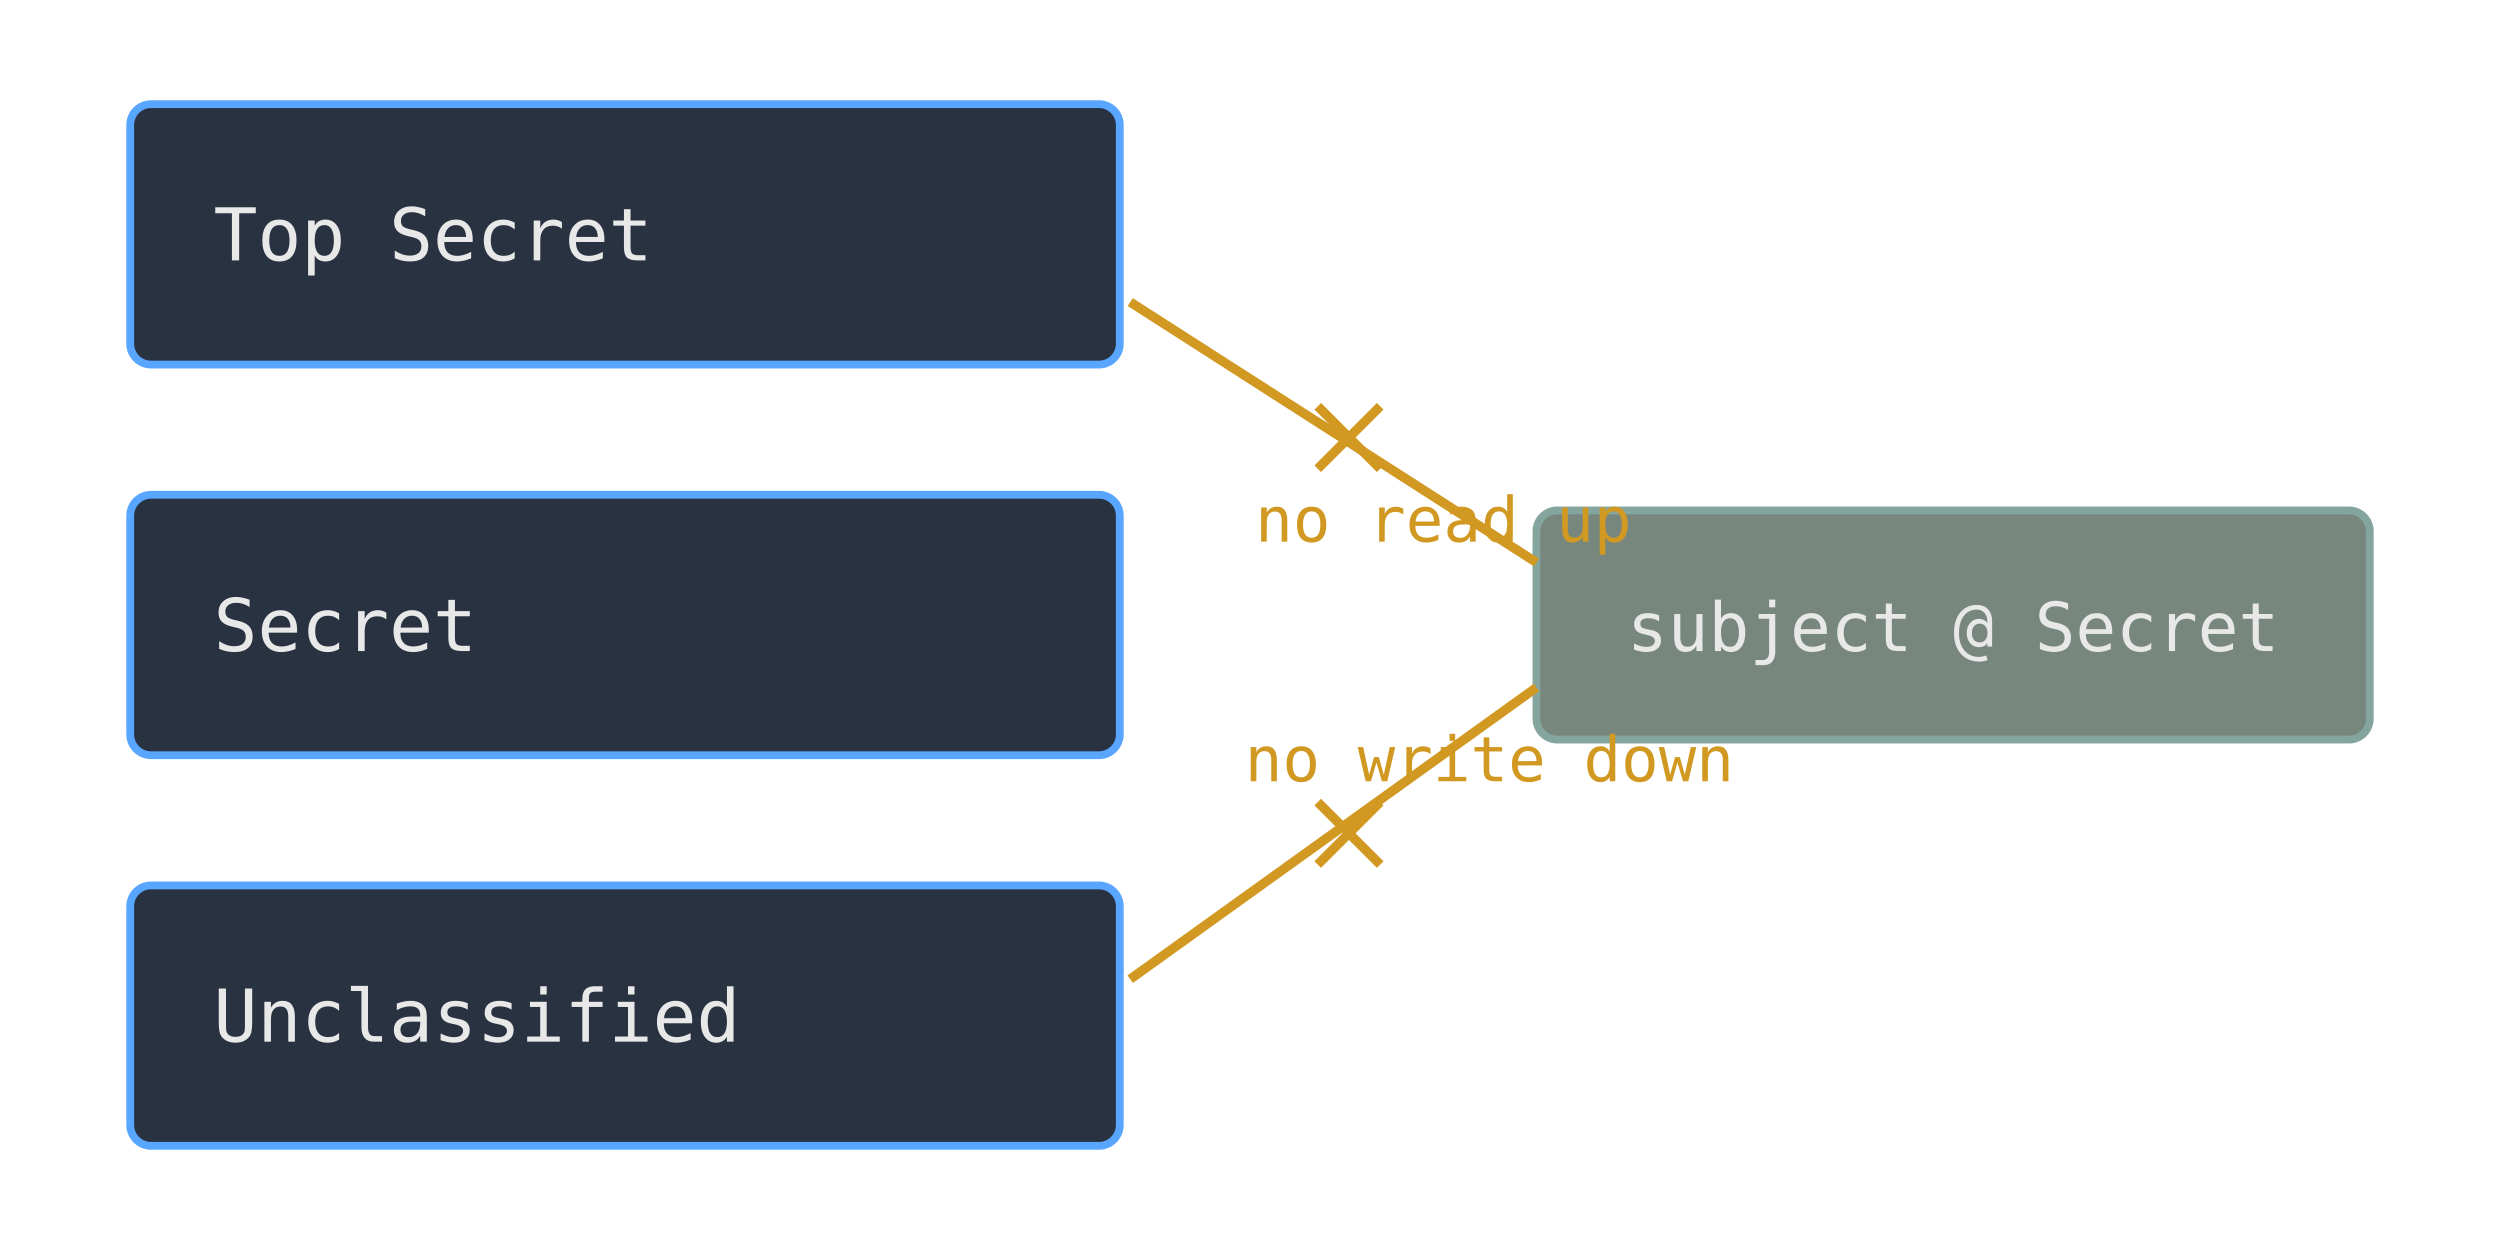
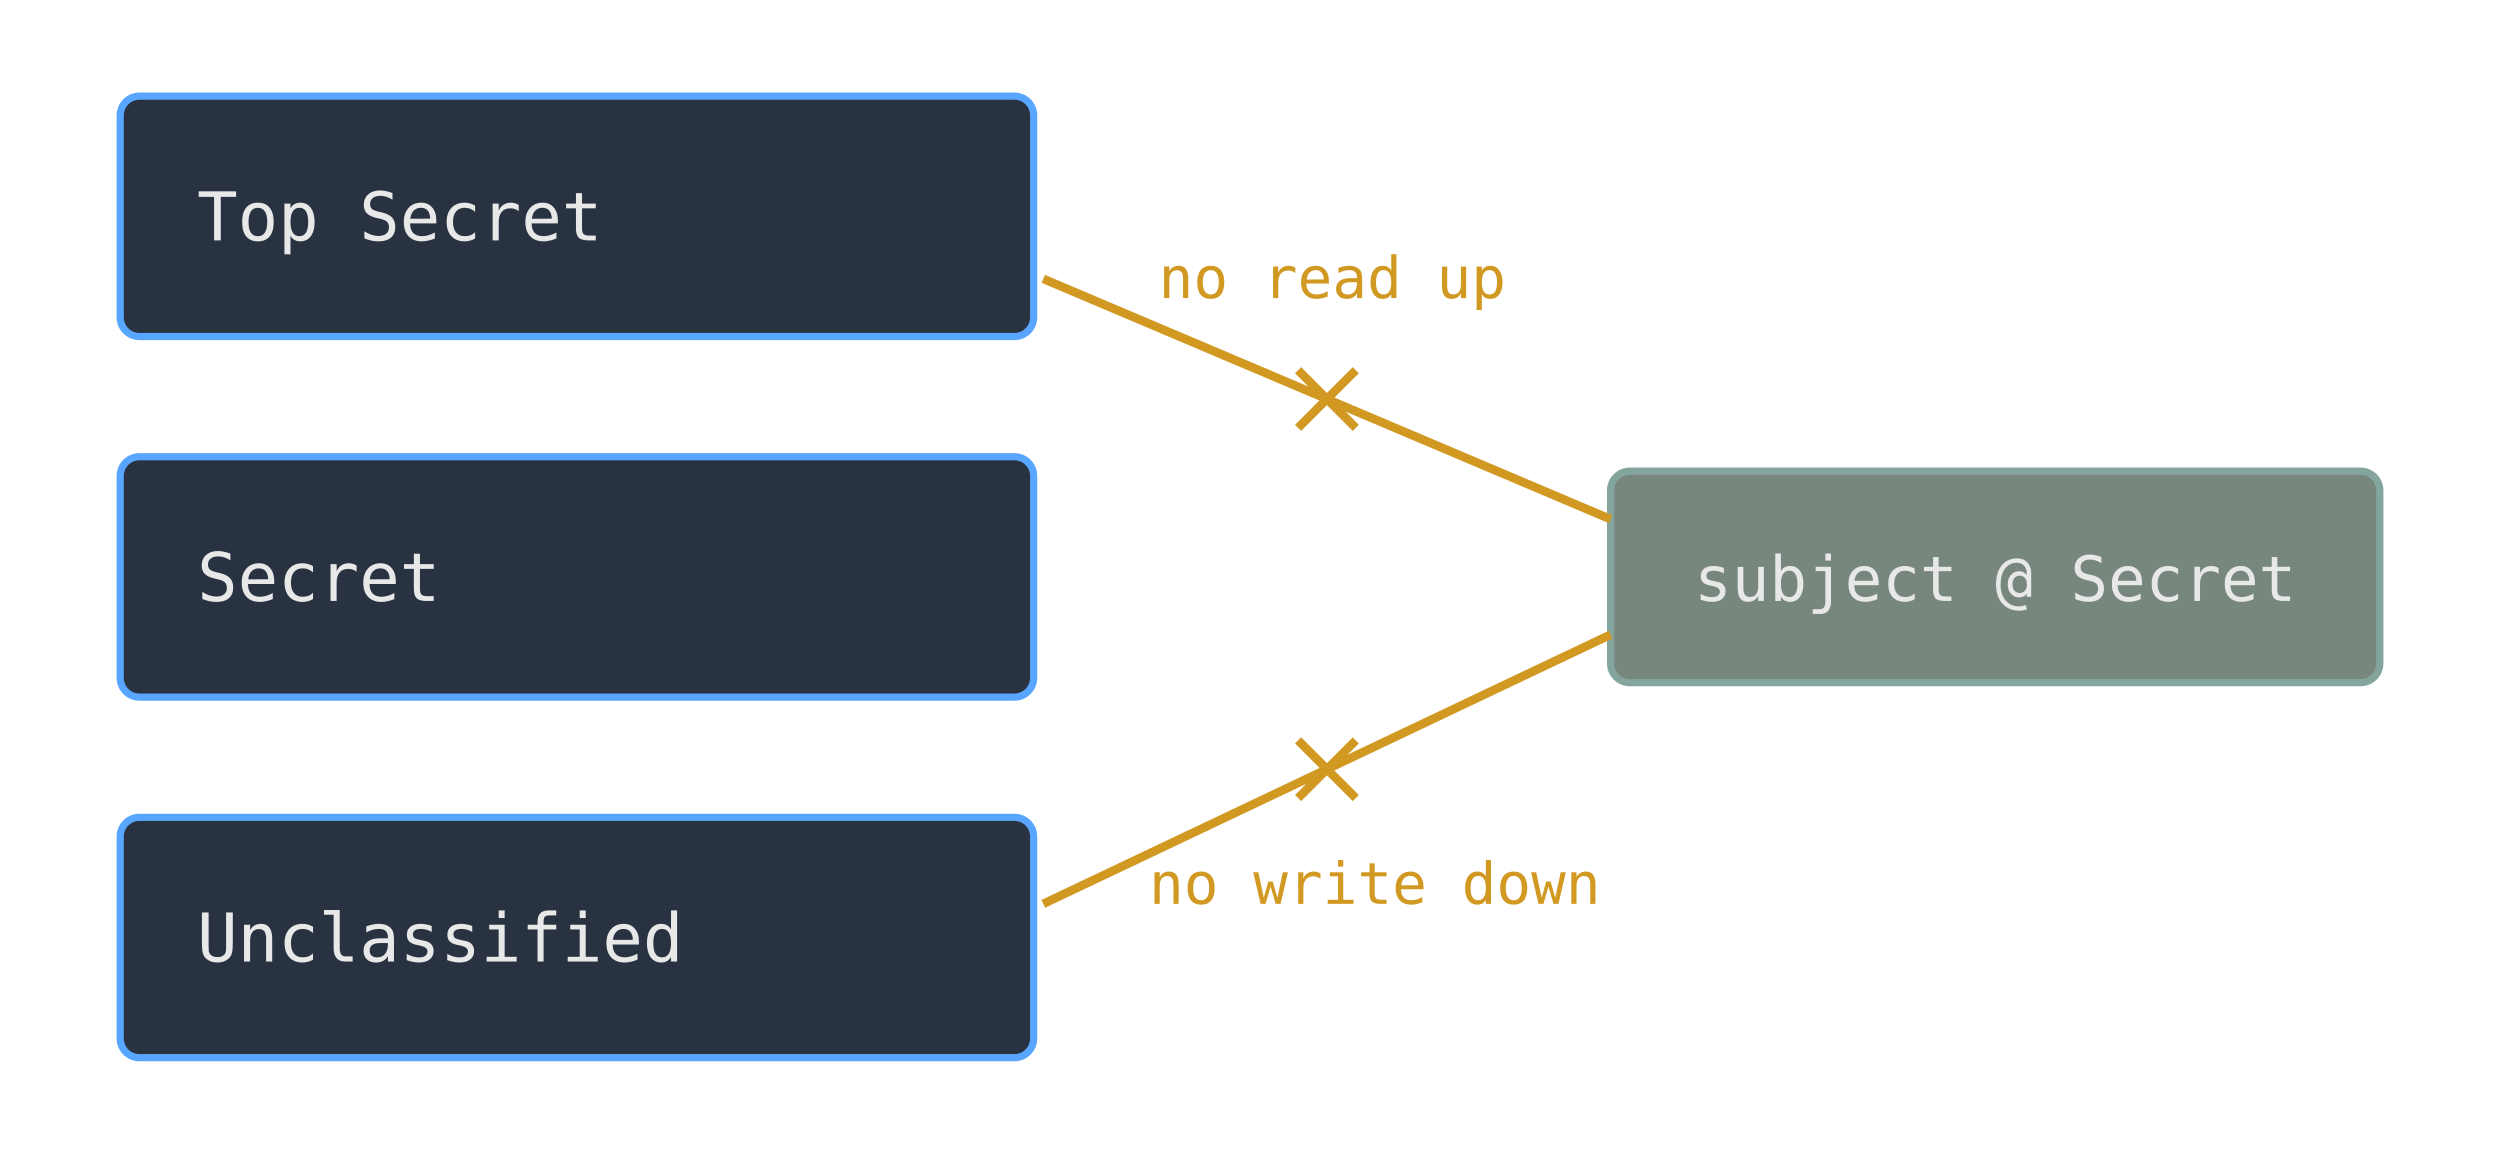
- <svg xmlns="http://www.w3.org/2000/svg" viewBox="5 0 480 240" fill="none" role="img" aria-label="Bell-LaPadula: a subject cleared at Secret may not read a higher level (no read up) and may not write to a lower level (no write down)">
+ <svg xmlns="http://www.w3.org/2000/svg" viewBox="5 0 520 240" fill="none" role="img" aria-label="Bell-LaPadula: a subject cleared at Secret may not read a higher level (no read up) and may not write to a lower level (no write down)">
  <style>
    text { font-family: 'IBM Plex Mono', 'SF Mono', 'Fira Code', 'Consolas', monospace; }
    .lvl { fill: rgba(30,40,55,0.95); stroke: #58a6ff; stroke-width: 1.5; }
    .subj { fill: rgba(30,55,40,0.6); stroke: #84a59d; stroke-width: 1.5; }
    .t { fill: #e8e8e8; font-size: 14px; }
    .tc { fill: #e8e8e8; font-size: 13px; text-anchor: middle; }
    .no { stroke: #d29922; stroke-width: 1.8; }
    .nol { fill: #d29922; font-size: 12px; }
  </style>
  <rect class="lvl" x="30" y="20" width="190" height="50" rx="4" />
  <text class="t" x="46" y="50">Top Secret</text>
  <rect class="lvl" x="30" y="95" width="190" height="50" rx="4" />
  <text class="t" x="46" y="125">Secret</text>
  <rect class="lvl" x="30" y="170" width="190" height="50" rx="4" />
  <text class="t" x="46" y="200">Unclassified</text>
-   <rect class="subj" x="300" y="98" width="160" height="44" rx="4" />
-   <text class="tc" x="380" y="125">subject @ Secret</text>
-   <line class="no" x1="300" y1="108" x2="222" y2="58" />
-   <line class="no" x1="258" y1="78" x2="270" y2="90" />
-   <line class="no" x1="270" y1="78" x2="258" y2="90" />
-   <text class="nol" x="246" y="104">no read up</text>
-   <line class="no" x1="300" y1="132" x2="222" y2="188" />
-   <line class="no" x1="258" y1="154" x2="270" y2="166" />
-   <line class="no" x1="270" y1="154" x2="258" y2="166" />
-   <text class="nol" x="244" y="150">no write down</text>
+   <rect class="subj" x="340" y="98" width="160" height="44" rx="4" />
+   <text class="tc" x="420" y="125">subject @ Secret</text>
+   <line class="no" x1="340" y1="108" x2="222" y2="58" />
+   <line class="no" x1="275" y1="77" x2="287" y2="89" />
+   <line class="no" x1="287" y1="77" x2="275" y2="89" />
+   <text class="nol" x="246" y="62">no read up</text>
+   <line class="no" x1="340" y1="132" x2="222" y2="188" />
+   <line class="no" x1="275" y1="154" x2="287" y2="166" />
+   <line class="no" x1="287" y1="154" x2="275" y2="166" />
+   <text class="nol" x="244" y="188">no write down</text>
</svg>
